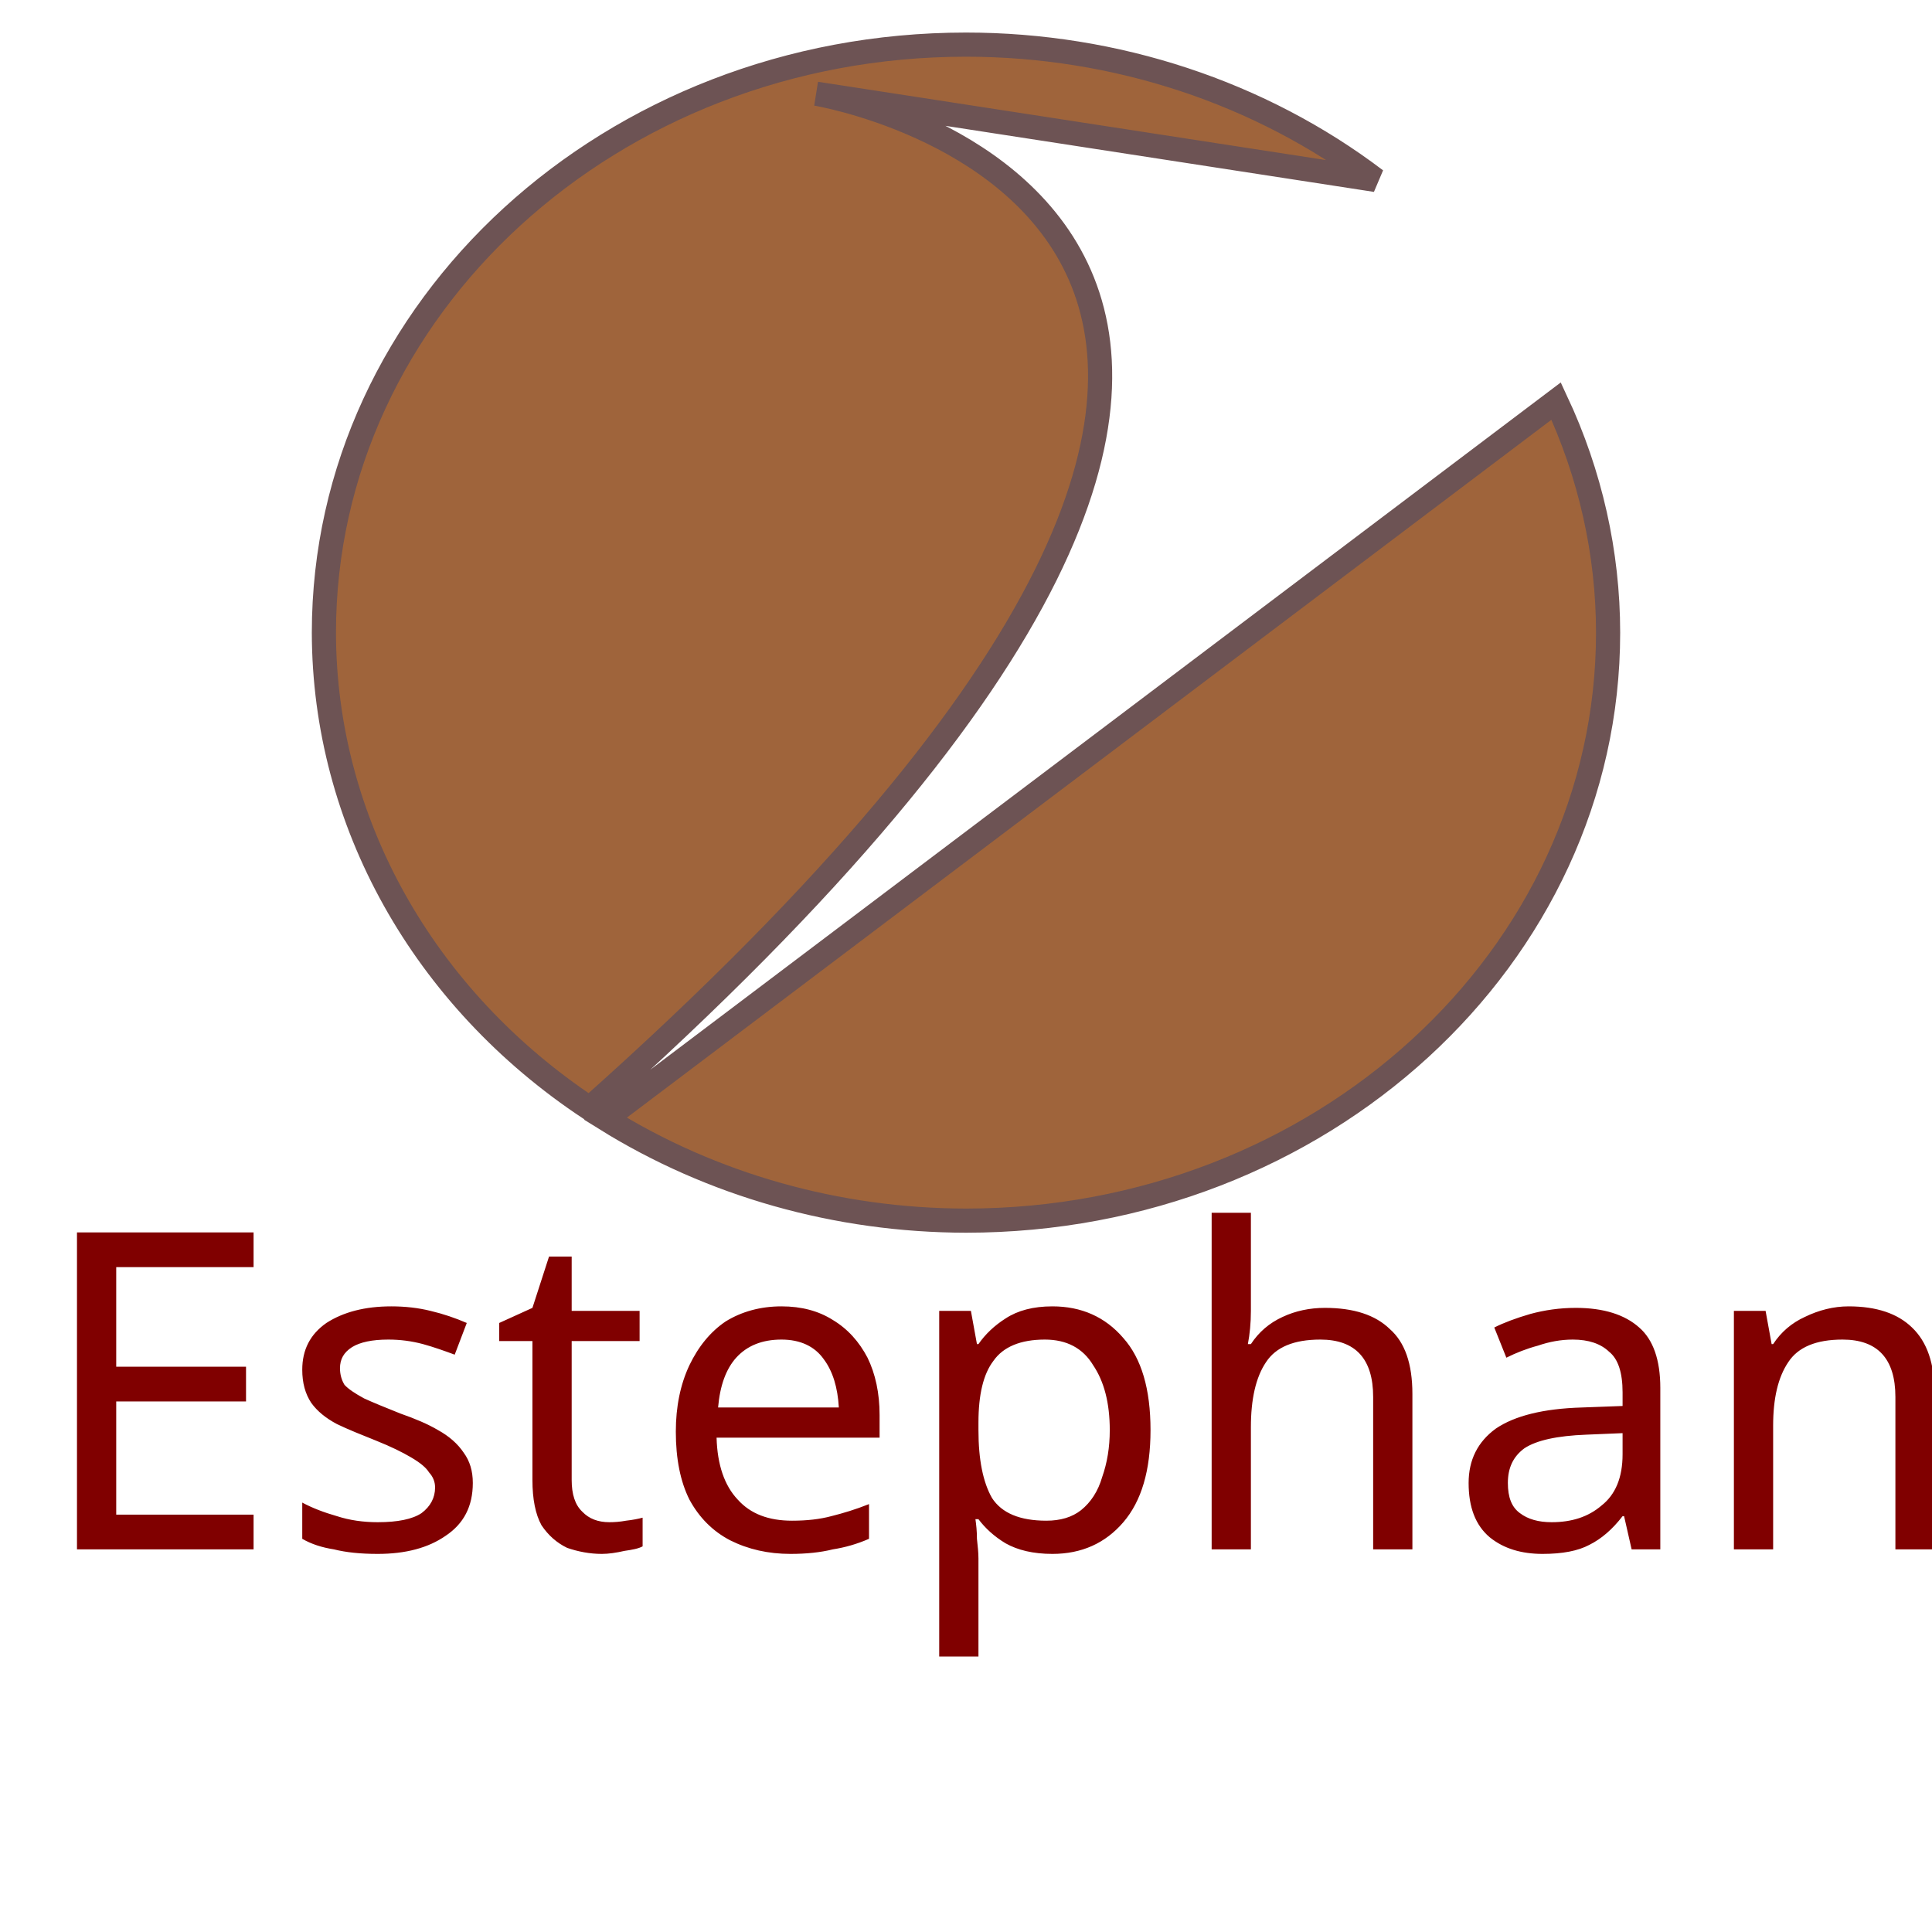
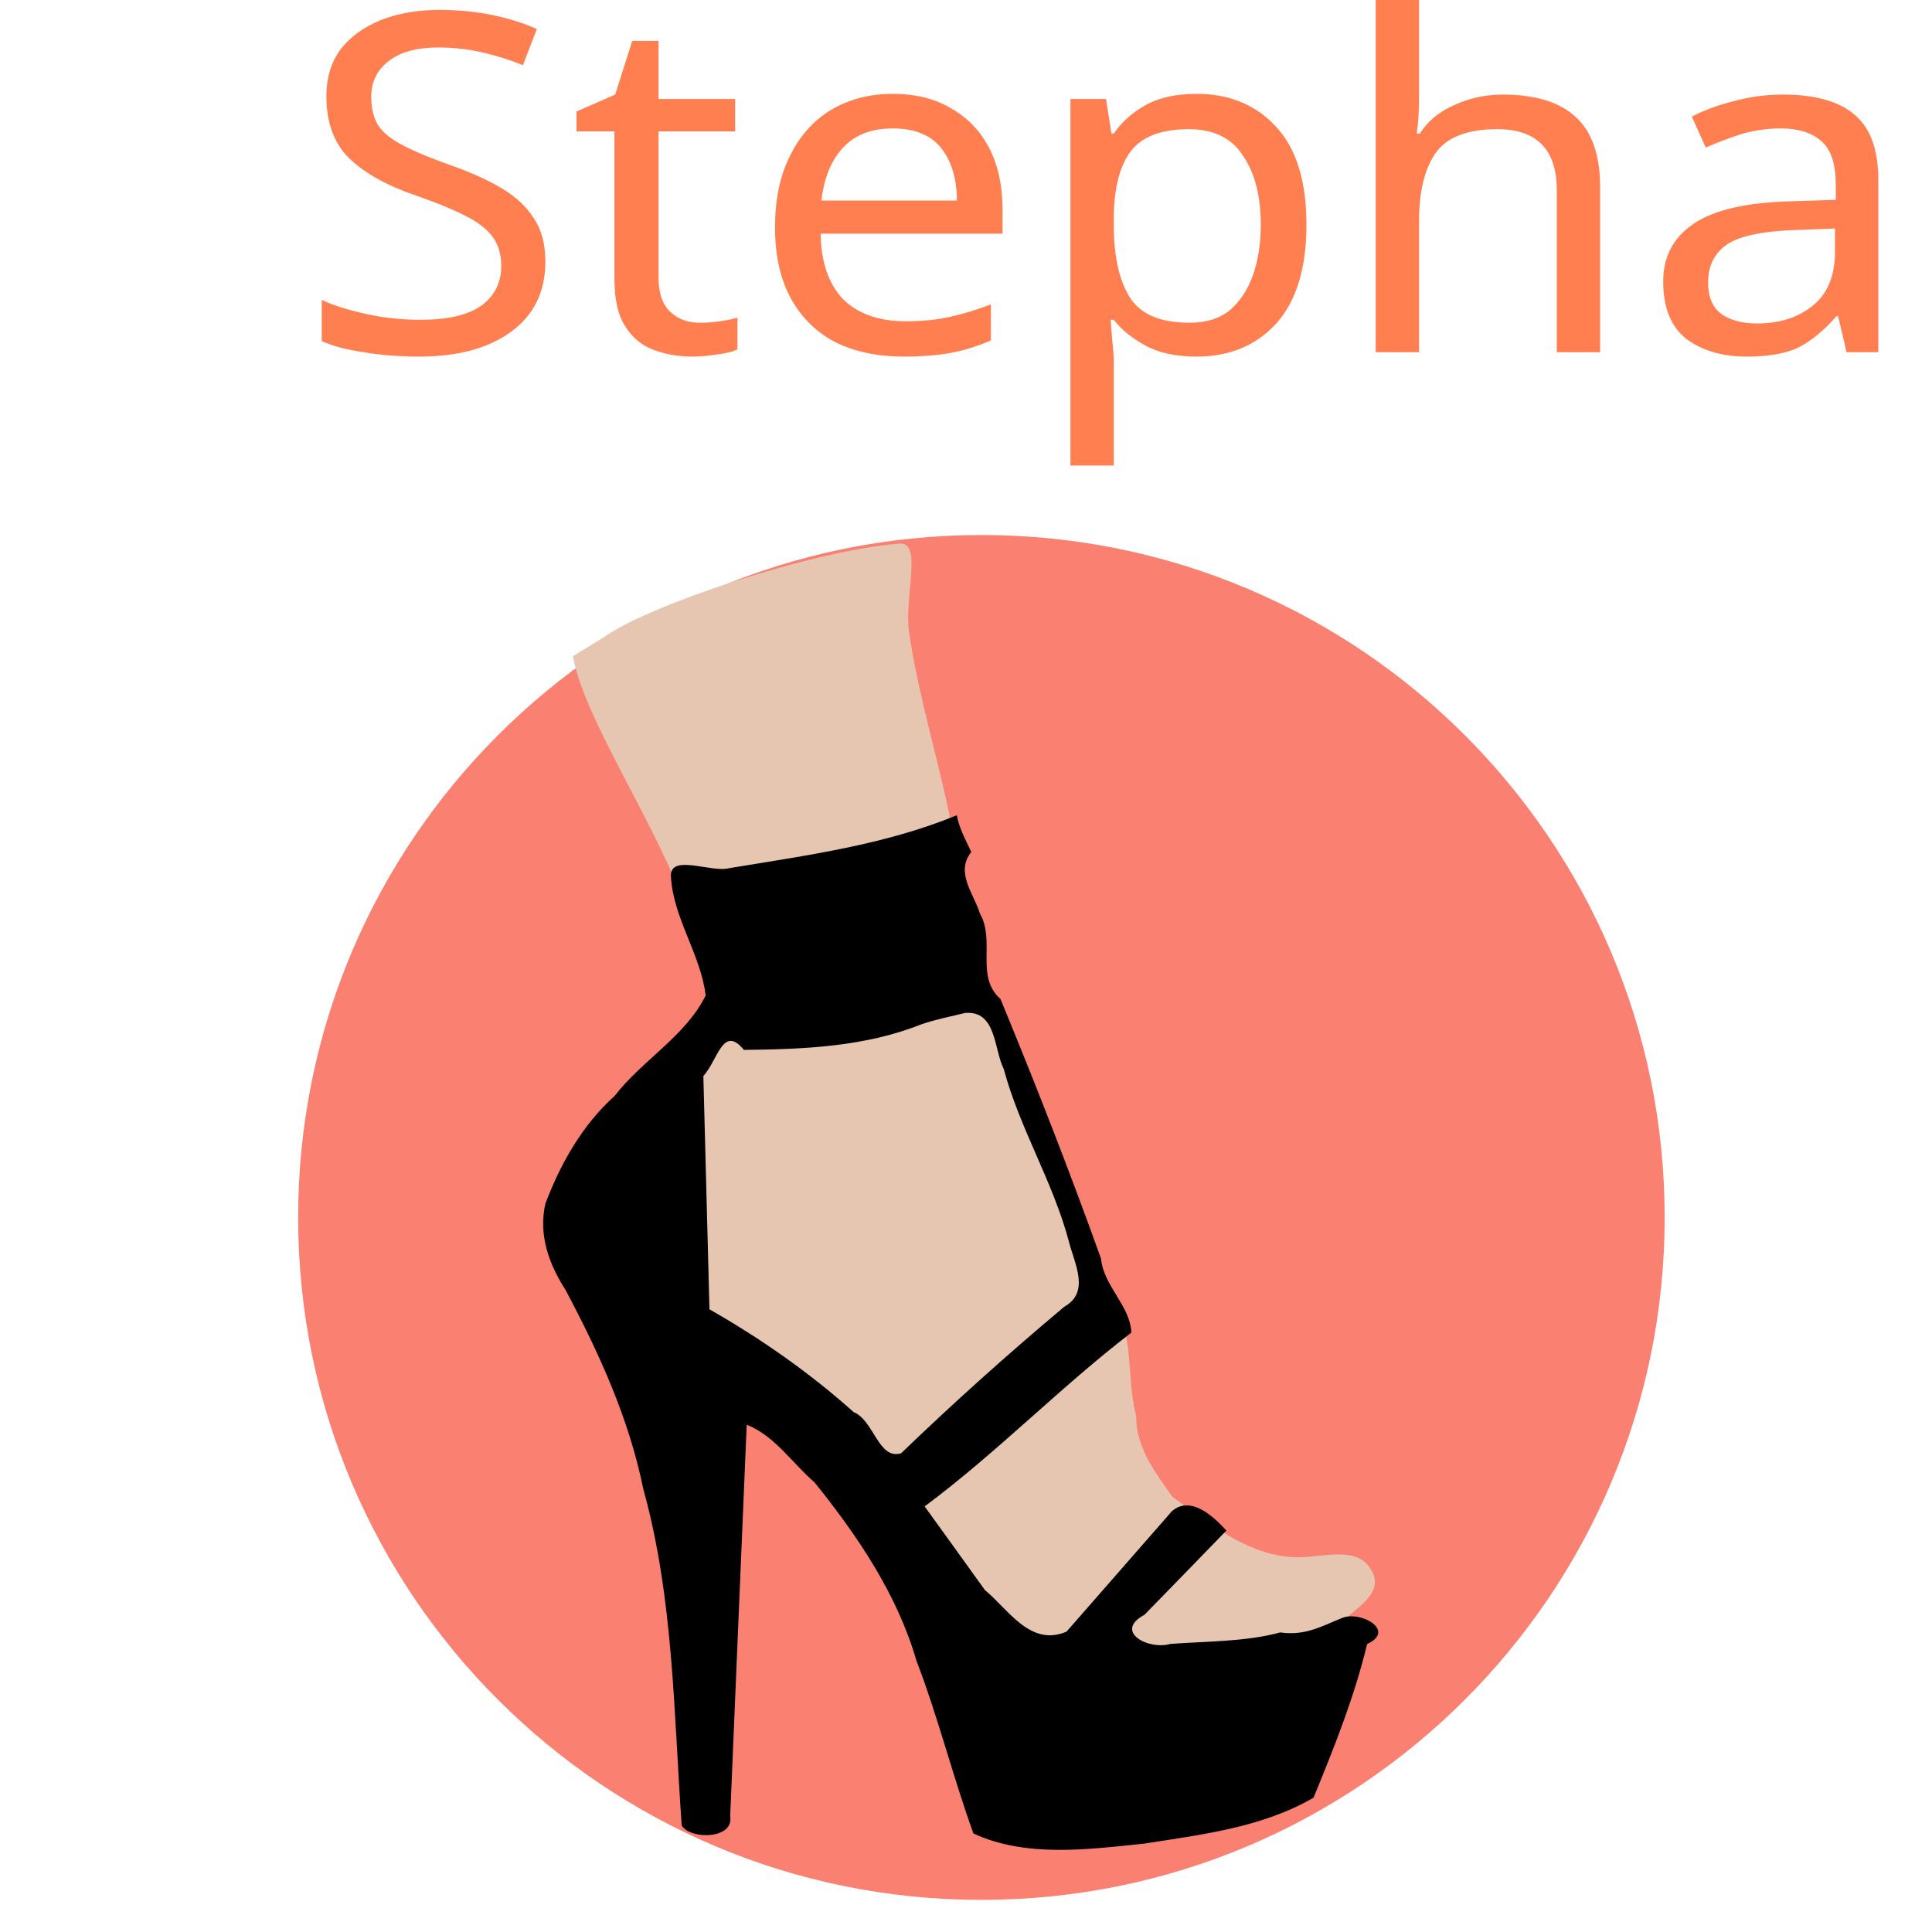
- <svg xmlns="http://www.w3.org/2000/svg" width="20mm" height="20mm" viewBox="0 0 20 20" version="1.1" id="svg5">
+ <svg xmlns="http://www.w3.org/2000/svg" width="40mm" height="40mm" viewBox="0 0 40 40" version="1.1" id="svg5">
  <defs id="defs2" />
  <g id="layer1">
-     <path id="path990" style="opacity:0.832;fill:#8b4513;stroke:#4f3031;stroke-width:0.25;stroke-opacity:1" d="M 10,0.462 A 6.647,6.087 0 0 0 3.353,6.549 6.647,6.087 0 0 0 6.104,11.474 C 16.423,2.283 8.449,0.97 8.449,0.97 L 14.242,1.863 A 6.647,6.087 0 0 0 10,0.462 Z M 16.109,4.152 6.267,11.581 A 6.647,6.087 0 0 0 10,12.636 6.647,6.087 0 0 0 16.647,6.549 6.647,6.087 0 0 0 16.109,4.152 Z" />
-     <text xml:space="preserve" style="font-style:normal;font-variant:normal;font-weight:normal;font-stretch:normal;font-size:4.586px;line-height:125%;font-family:'CommercialScript BT';-inkscape-font-specification:'CommercialScript BT, Normal';font-variant-ligatures:normal;font-variant-caps:normal;font-variant-numeric:normal;font-variant-east-asian:normal;letter-spacing:0px;word-spacing:0px;fill:#800000;fill-opacity:1;stroke:none;stroke-width:0.265px;stroke-linecap:butt;stroke-linejoin:miter;stroke-opacity:1" x="0.342" y="16.041" id="text1756">
-       <tspan id="tspan1754" style="font-style:normal;font-variant:normal;font-weight:normal;font-stretch:normal;font-size:4.586px;font-family:'CommercialScript BT';-inkscape-font-specification:'CommercialScript BT, Normal';font-variant-ligatures:normal;font-variant-caps:normal;font-variant-numeric:normal;font-variant-east-asian:normal;stroke-width:0.265px;fill:#800000" x="0.342" y="16.041">Estephany</tspan>
+     <ellipse style="fill:#fa8072;fill-rule:evenodd;stroke-width:0.209" id="path133" cx="20.319" cy="25.206" rx="14.146" ry="14.129" />
+     <g id="g3631" transform="matrix(0.08689338,0,0,0.08315924,-22.91856,-15.41463)">
+       <path id="path2830" fill="#e6c6b0" d="m 400.26,348.73 c 2.722,15.942 20.182,42.104 27.541,64.296 3.088,8.392 6.176,16.785 9.263,25.177 -3.154,6.28 -8.958,11.891 -10.358,18.614 l 3.695,59.12 c 11.514,9.748 24.315,18.175 34.998,28.776 8.179,10.307 17.637,19.848 25.003,30.642 l 6.946,17.364 c 8.321,1.636 16.626,3.91 25.05,1.53 5.079,-0.386 11.043,-3.35 13.975,2.515 l 43.864,-4.045 c 3.53,-5.895 15.465,-9.954 9.449,-17.669 -3.934,-5.045 -12.779,-1.256 -18.945,-2.09 -10.693,-1.067 -19.383,-8.8 -27.636,-14.949 -4.201,-6.199 -8.7,-12.285 -8.634,-20.115 -2.539,-10.117 -0.158,-21.341 -6.45,-30.276 -4.633,-9.497 -10.296,-18.642 -11.186,-29.418 -5.099,-13.648 -12.181,-26.625 -15.363,-40.952 -3.474,-6.094 -9.956,-11.181 -8.31,-18.99 0.467,-25.768 -9.22,-50.206 -12.785,-75.333 -1.269,-8.947 3.317,-22.702 -2.321,-22.231 -21.288,1.78 -60.45,15.665 -70.402,23.312 z" />
+       <path id="path2832" d="m 491.73,388.33 c -17.139,7.405 -36.01,10.028 -54.296,13.188 -4.122,1.179 -14.109,-3.695 -13.819,2.039 0.535,10.427 7.088,19.346 8.28,29.649 -4.858,10.193 -15.05,16.032 -21.665,24.971 -7.78,7.309 -12.944,16.962 -16.528,26.849 -1.667,7.696 0.768,14.952 4.796,21.483 8.033,15.78 15.143,32.101 18.532,49.57 7.25,27.267 7.238,55.791 9.156,83.785 2.051,3.555 12.521,3.442 11.55,-2.333 1.312,-32.485 2.623,-64.97 3.935,-97.456 6.72,2.776 10.854,9.58 16.159,14.35 10.335,13.412 19.721,27.941 24.283,44.397 5.197,14.126 8.643,28.808 13.582,43.019 12.55,6.059 27.262,3.976 40.68,2.524 13.825,-2.26 28.14,-4.027 40.356,-11.436 4.915,-12.521 9.75,-25.107 12.76,-38.241 6.974,-3.363 -1.487,-8.363 -5.954,-6.51 -5.029,2.123 -8.773,4.479 -14.75,3.607 -8.208,2.338 -17.478,2.182 -26.201,2.866 -5.28,1.583 -13.535,-3.117 -6.143,-7.255 6.5,-6.997 13.046,-13.953 19.518,-20.977 -3.009,-3.485 -8.609,-8.925 -13.024,-4.767 -8.353,9.978 -16.706,19.955 -25.059,29.933 -8.642,3.863 -13.83,-5.527 -19.437,-10.331 -4.793,-6.937 -9.55,-13.916 -14.367,-20.843 17.271,-13.445 32.182,-29.56 49.234,-43.266 -0.153,-6.551 -6.625,-11.624 -7.214,-18.43 -7.459,-21.725 -15.521,-43.275 -23.96,-64.648 -6.061,-5.55 -1.153,-14.486 -4.884,-21.237 -1.475,-5.019 -5.948,-10.211 -2.066,-15.354 -1.323,-2.972 -2.854,-5.778 -3.455,-9.148 z m 1.963,49.234 c 7.517,-0.706 6.852,9.055 9.236,13.981 3.809,14.849 11.756,28.107 15.515,42.955 1.306,5.412 5.127,12.554 -1.116,16.208 -13.372,11.715 -26.341,23.86 -38.869,36.474 -5.402,1.72 -6.413,-8.127 -11.318,-10.264 -10.408,-9.738 -22.095,-18.292 -34.343,-25.582 -0.484,-19.356 -0.968,-38.712 -1.453,-58.068 3.45,-3.954 4.677,-12.928 9.656,-6.512 14.31,-0.159 28.795,-0.768 42.202,-6.337 3.416,-1.238 6.976,-1.957 10.49,-2.856 z" />
+     </g>
+     <text xml:space="preserve" style="font-style:normal;font-variant:normal;font-weight:normal;font-stretch:normal;font-size:10.023px;line-height:1.25;font-family:'The Scalphunters';-inkscape-font-specification:'The Scalphunters, Normal';font-variant-ligatures:normal;font-variant-caps:normal;font-variant-numeric:normal;font-variant-east-asian:normal;fill:#ff7f50;fill-opacity:1;stroke:none;stroke-width:0.251" x="5.982" y="7.475" id="text1231" transform="scale(1.025392,0.9752368)">
+       <tspan id="tspan1229" style="font-style:normal;font-variant:normal;font-weight:normal;font-stretch:normal;font-size:10.023px;font-family:'The Scalphunters';-inkscape-font-specification:'The Scalphunters, Normal';font-variant-ligatures:normal;font-variant-caps:normal;font-variant-numeric:normal;font-variant-east-asian:normal;fill:#ff7f50;stroke-width:0.251" x="5.982" y="7.475">Stephany</tspan>
    </text>
  </g>
</svg>
